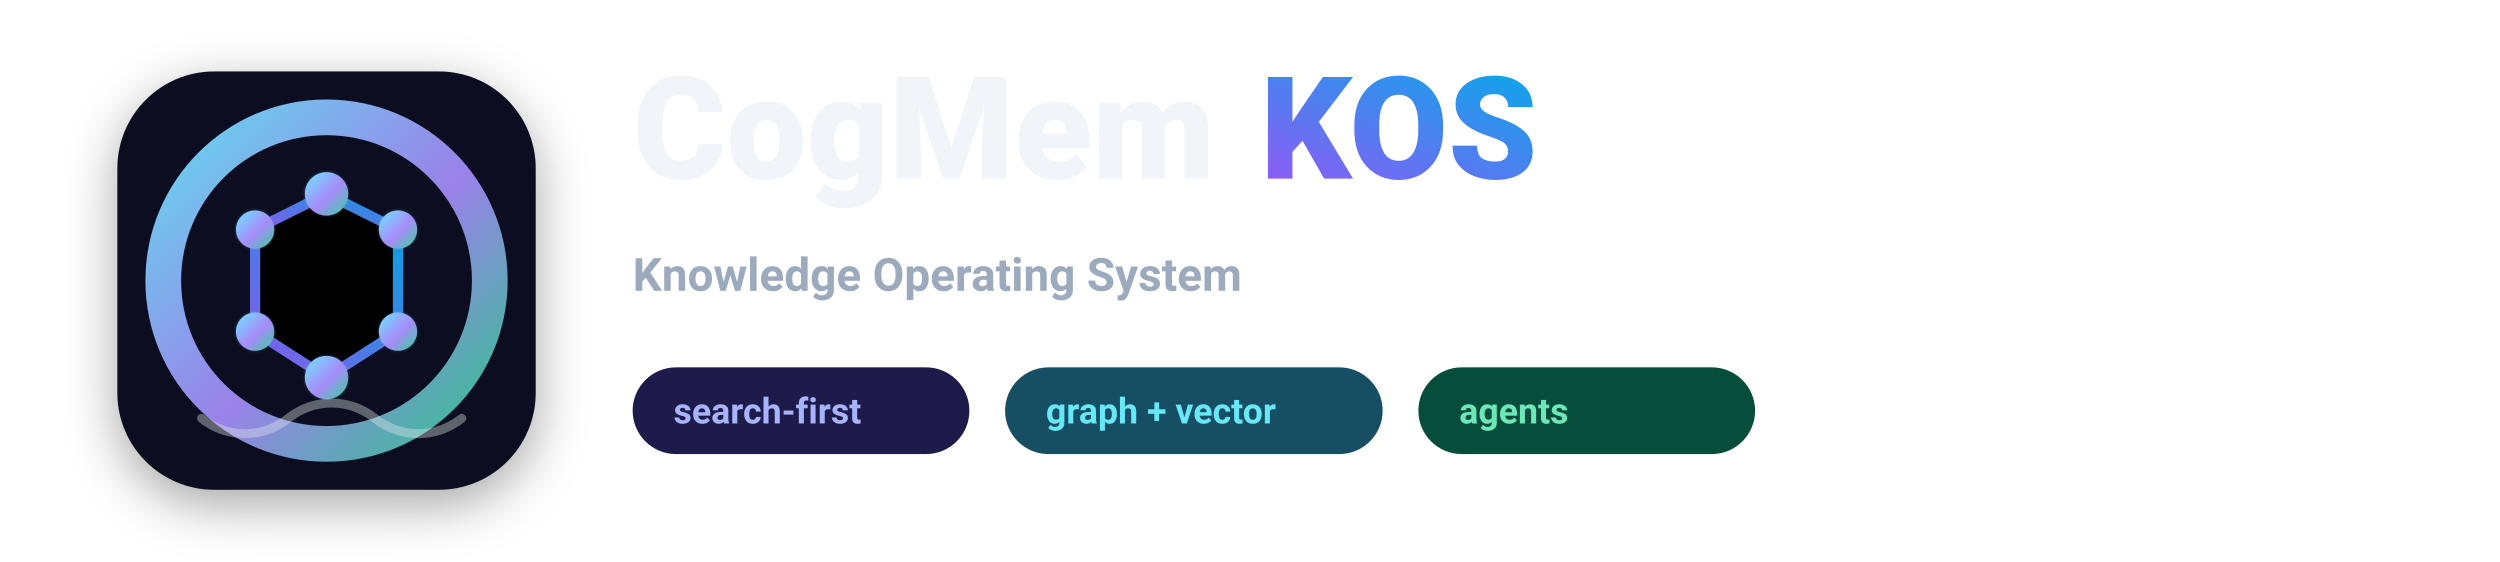
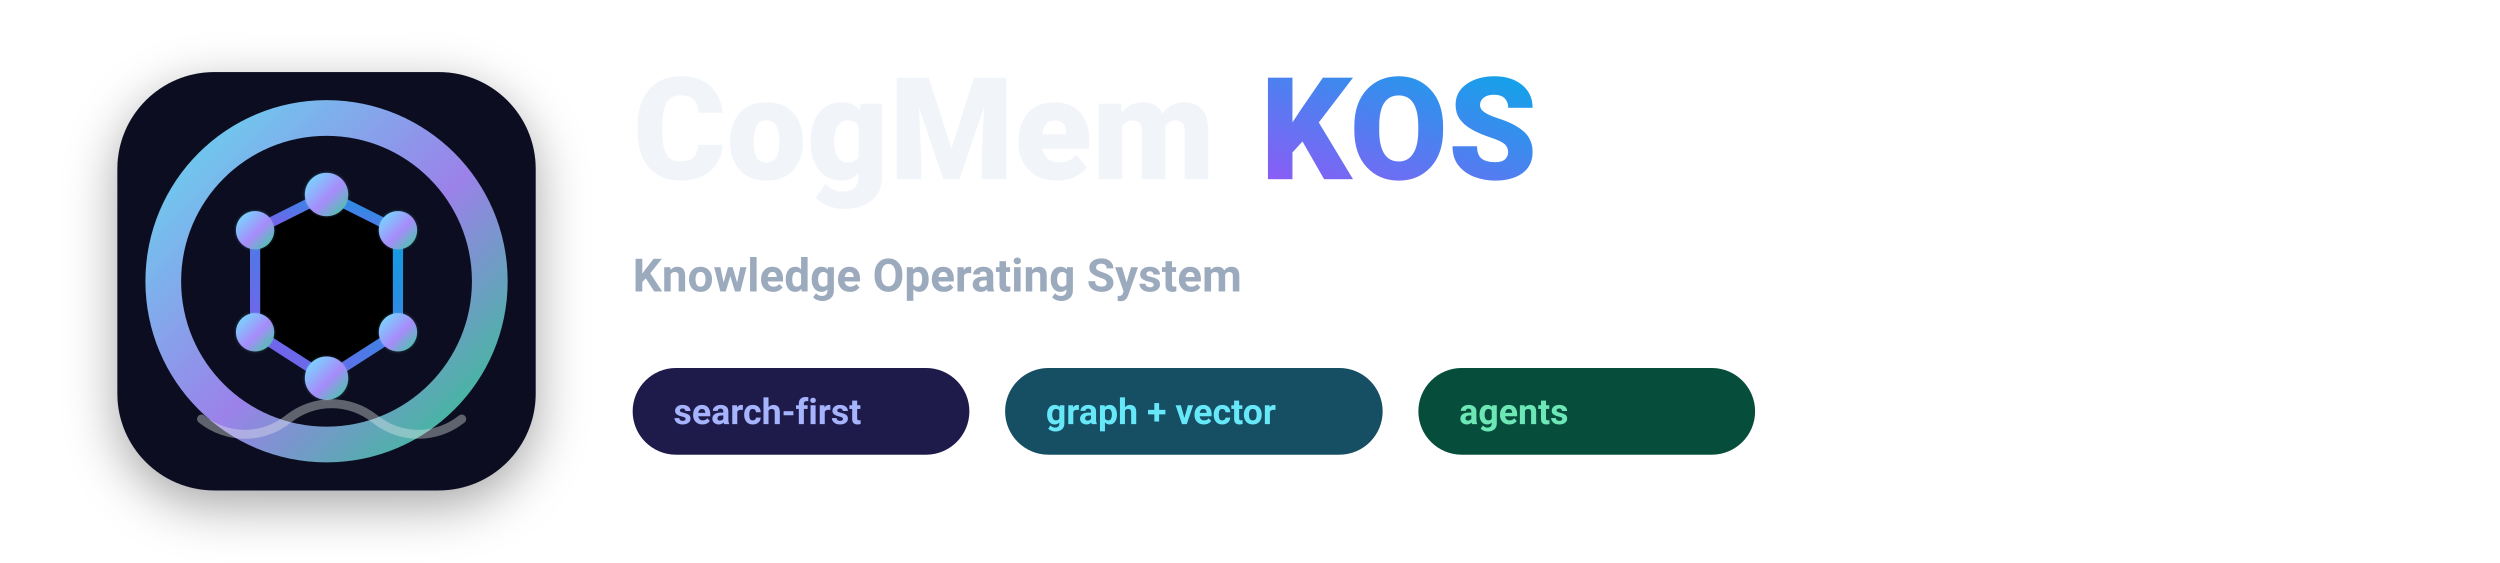
- <svg xmlns="http://www.w3.org/2000/svg" width="980" height="220" viewBox="0 0 980 220" role="img" aria-label="CogMem KOS logo">
+ <svg xmlns="http://www.w3.org/2000/svg" width="200" height="45" viewBox="0 0 980 220" role="img" aria-label="CogMem KOS logo">
  <defs>
    <linearGradient id="g1" x1="0" y1="0" x2="1" y2="1">
      <stop offset="0" stop-color="#6EE7FF" />
      <stop offset="0.55" stop-color="#A78BFA" />
      <stop offset="1" stop-color="#34D399" />
    </linearGradient>
    <linearGradient id="g2" x1="1" y1="0" x2="0" y2="1">
      <stop offset="0" stop-color="#0EA5E9" />
      <stop offset="1" stop-color="#8B5CF6" />
    </linearGradient>
    <filter id="softShadow" x="-30%" y="-30%" width="160%" height="160%">
      <feDropShadow dx="0" dy="6" stdDeviation="10" flood-color="#000" flood-opacity="0.35" />
    </filter>
    <filter id="innerGlow" x="-30%" y="-30%" width="160%" height="160%">
      <feGaussianBlur in="SourceGraphic" stdDeviation="0.6" result="blur" />
      <feColorMatrix in="blur" type="matrix" values="1 0 0 0 0                 0 1 0 0 0                 0 0 1 0 0                 0 0 0 0.45 0" result="glow" />
      <feMerge>
        <feMergeNode in="glow" />
        <feMergeNode in="SourceGraphic" />
      </feMerge>
    </filter>
    <style>
      .wordmark { font-family: ui-sans-serif, system-ui, -apple-system, Segoe UI, Roboto, Helvetica, Arial, "Apple Color Emoji","Segoe UI Emoji"; }
    </style>
  </defs>
  <g transform="translate(46,28)" filter="url(#softShadow)">
    <rect x="0" y="0" width="164" height="164" rx="38" fill="#0B1020" />
    <path d="M82 18              a64 64 0 1 1 0 128              a64 64 0 1 1 0 -128" fill="none" stroke="url(#g1)" stroke-width="14" stroke-linecap="round" opacity="0.92" />
    <g stroke="url(#g2)" stroke-width="4" stroke-linecap="round" stroke-linejoin="round" opacity="0.95">
      <path d="M54 62 L82 48 L110 62" />
      <path d="M54 62 L54 102 L82 120 L110 102 L110 62" />
      <path d="M82 48 L82 120" />
    </g>
    <g filter="url(#innerGlow)">
      <circle cx="82" cy="48" r="8.5" fill="url(#g1)" />
      <circle cx="54" cy="62" r="7.5" fill="url(#g1)" />
      <circle cx="110" cy="62" r="7.5" fill="url(#g1)" />
      <circle cx="54" cy="102" r="7.5" fill="url(#g1)" />
      <circle cx="110" cy="102" r="7.5" fill="url(#g1)" />
      <circle cx="82" cy="120" r="8.5" fill="url(#g1)" />
    </g>
    <g opacity="0.85">
      <path d="M33 136                c10 8 24 8 34 0                c10 -8 24 -8 34 0                c10 8 24 8 34 0" fill="none" stroke="#E5E7EB" stroke-width="3.5" stroke-linecap="round" opacity="0.45" />
    </g>
  </g>
  <g class="wordmark" transform="translate(248,70)">
    <text x="0" y="0" font-size="56" font-weight="800" fill="#F1F5F9">CogMem</text>
    <text x="246" y="0" font-size="56" font-weight="800" fill="url(#g2)">KOS</text>
    <text x="0" y="44" font-size="18" font-weight="600" fill="#94A3B8" opacity="0.92">
      Knowledge Operating System
    </text>
    <g transform="translate(0,74)">
      <rect x="0" y="0" width="132" height="34" rx="17" fill="#1E1B4B" />
      <text x="16" y="22" font-size="14" font-weight="700" fill="#A5B4FC">search-first</text>
      <rect x="146" y="0" width="148" height="34" rx="17" fill="#164E63" />
      <text x="162" y="22" font-size="14" font-weight="700" fill="#67E8F9">graph + vector</text>
      <rect x="308" y="0" width="132" height="34" rx="17" fill="#064E3B" />
      <text x="324" y="22" font-size="14" font-weight="700" fill="#6EE7B7">agents</text>
    </g>
  </g>
</svg>
